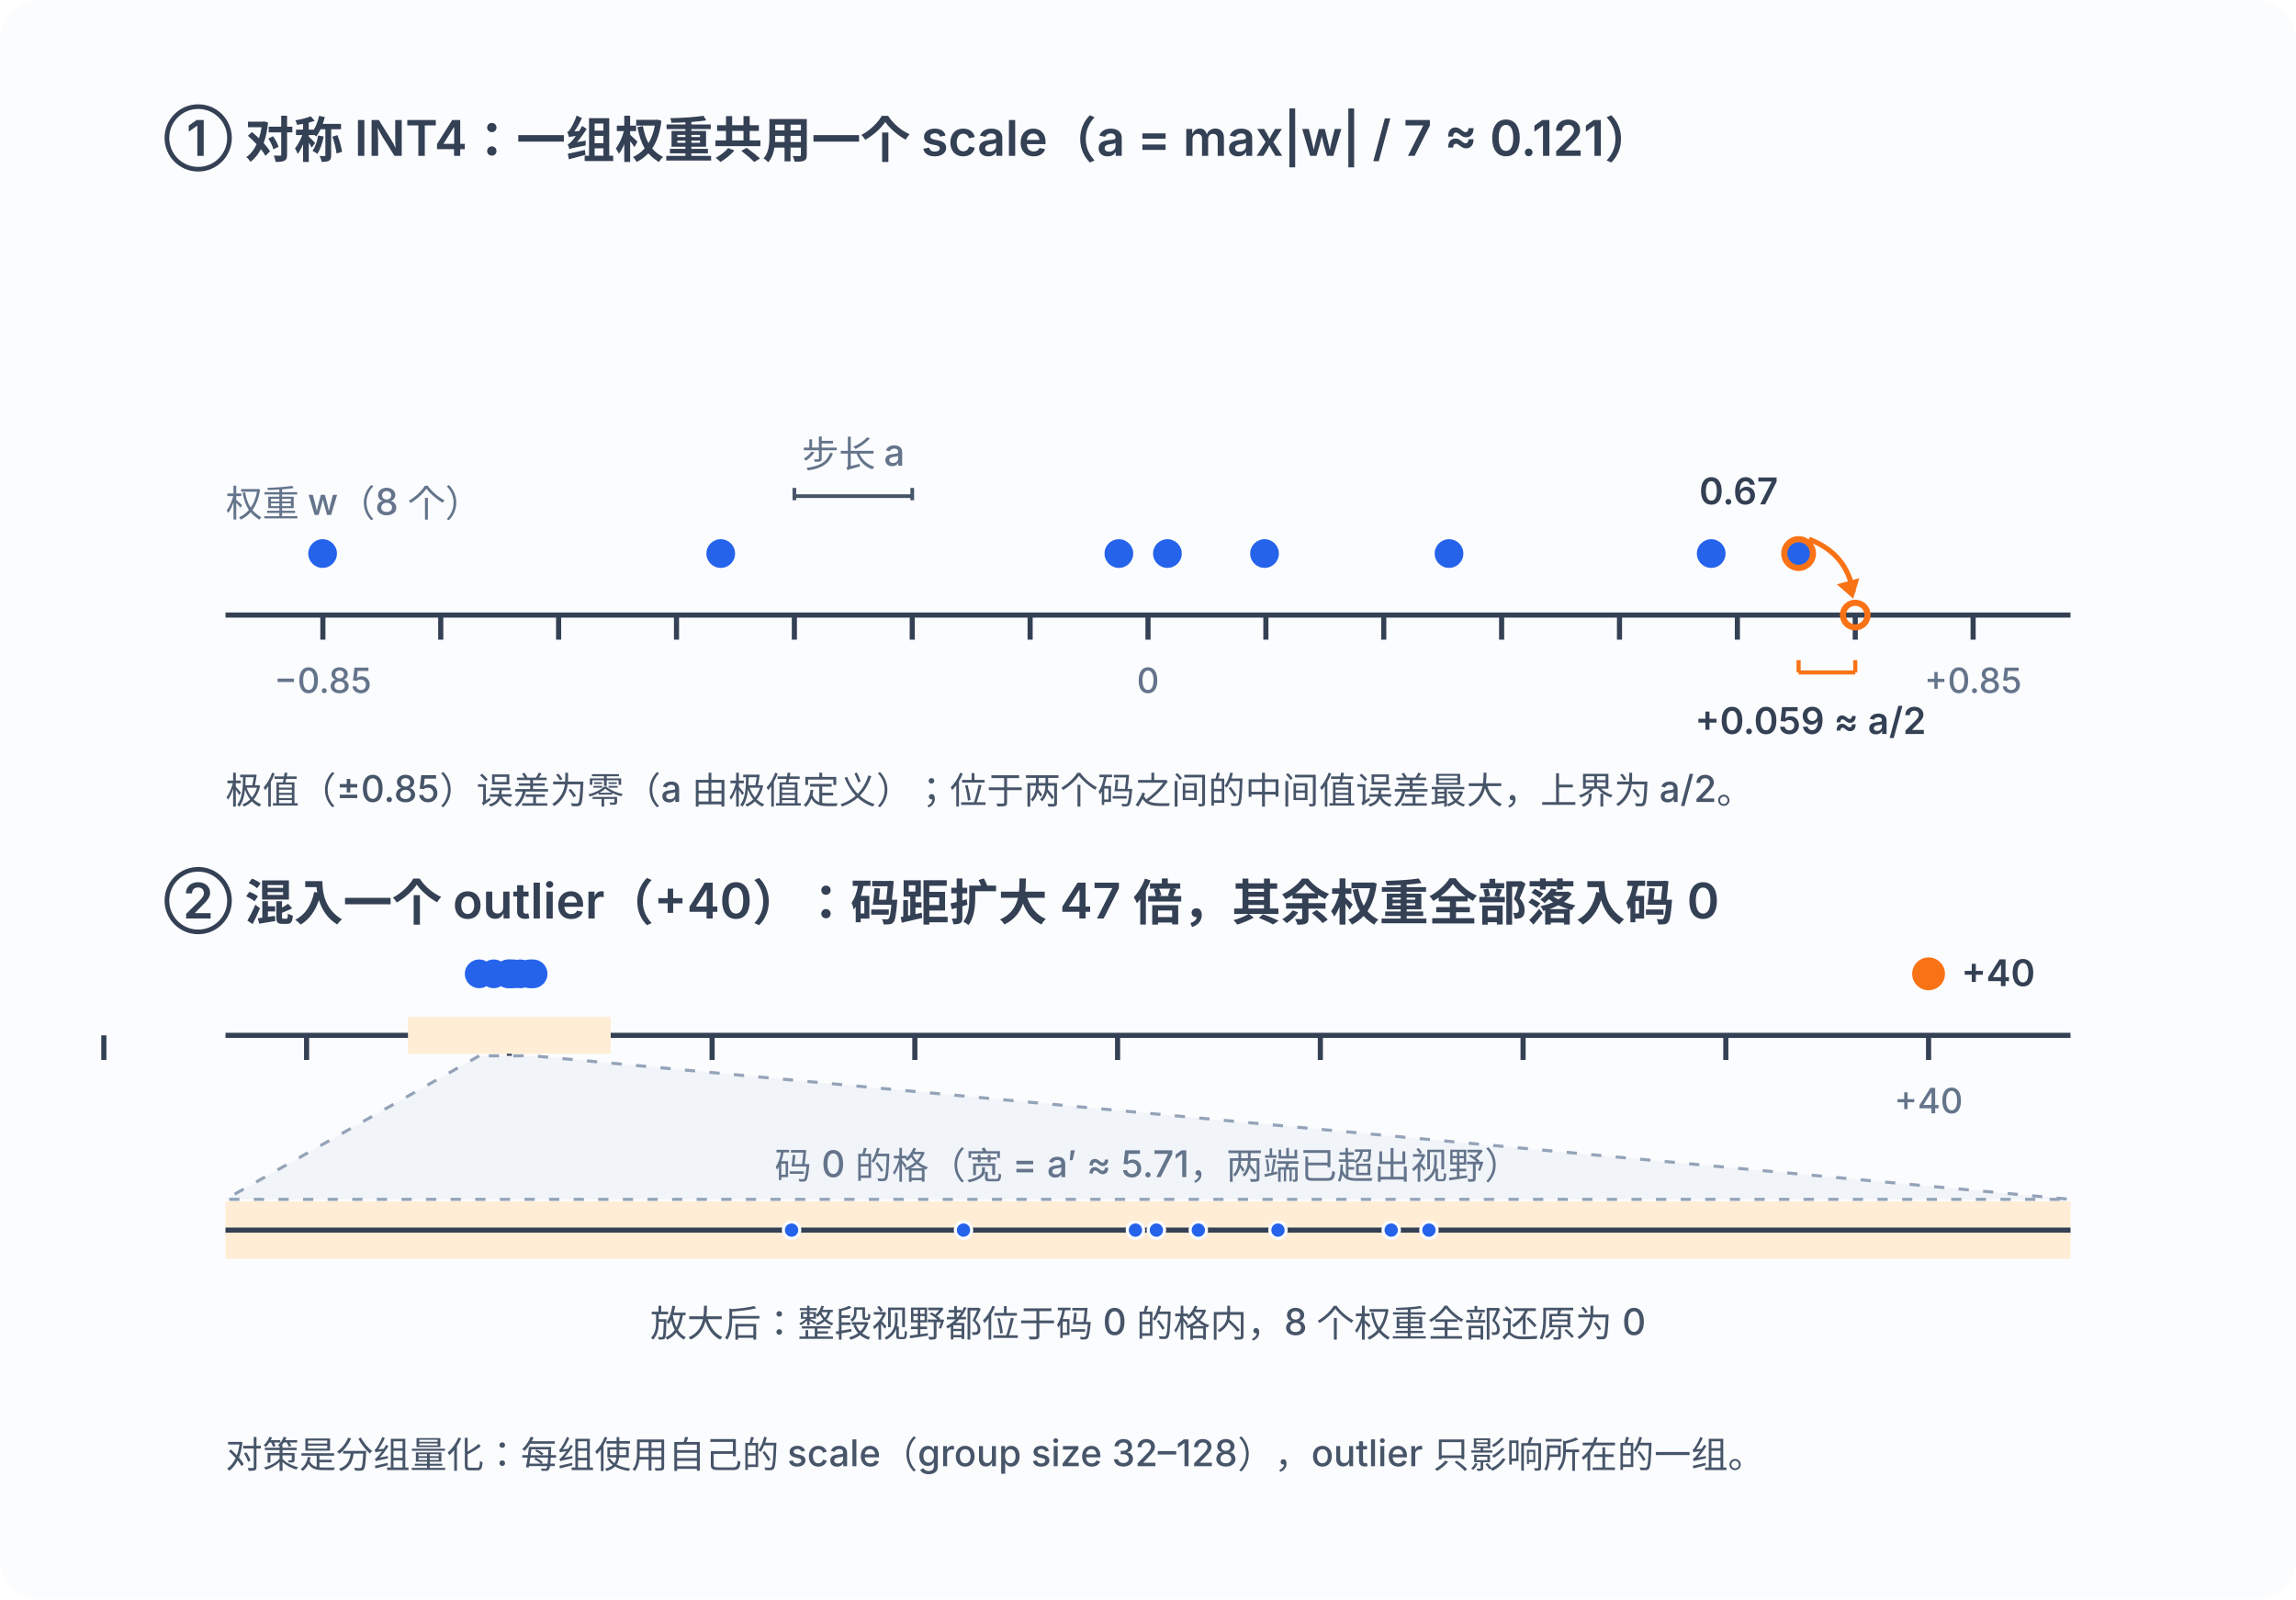
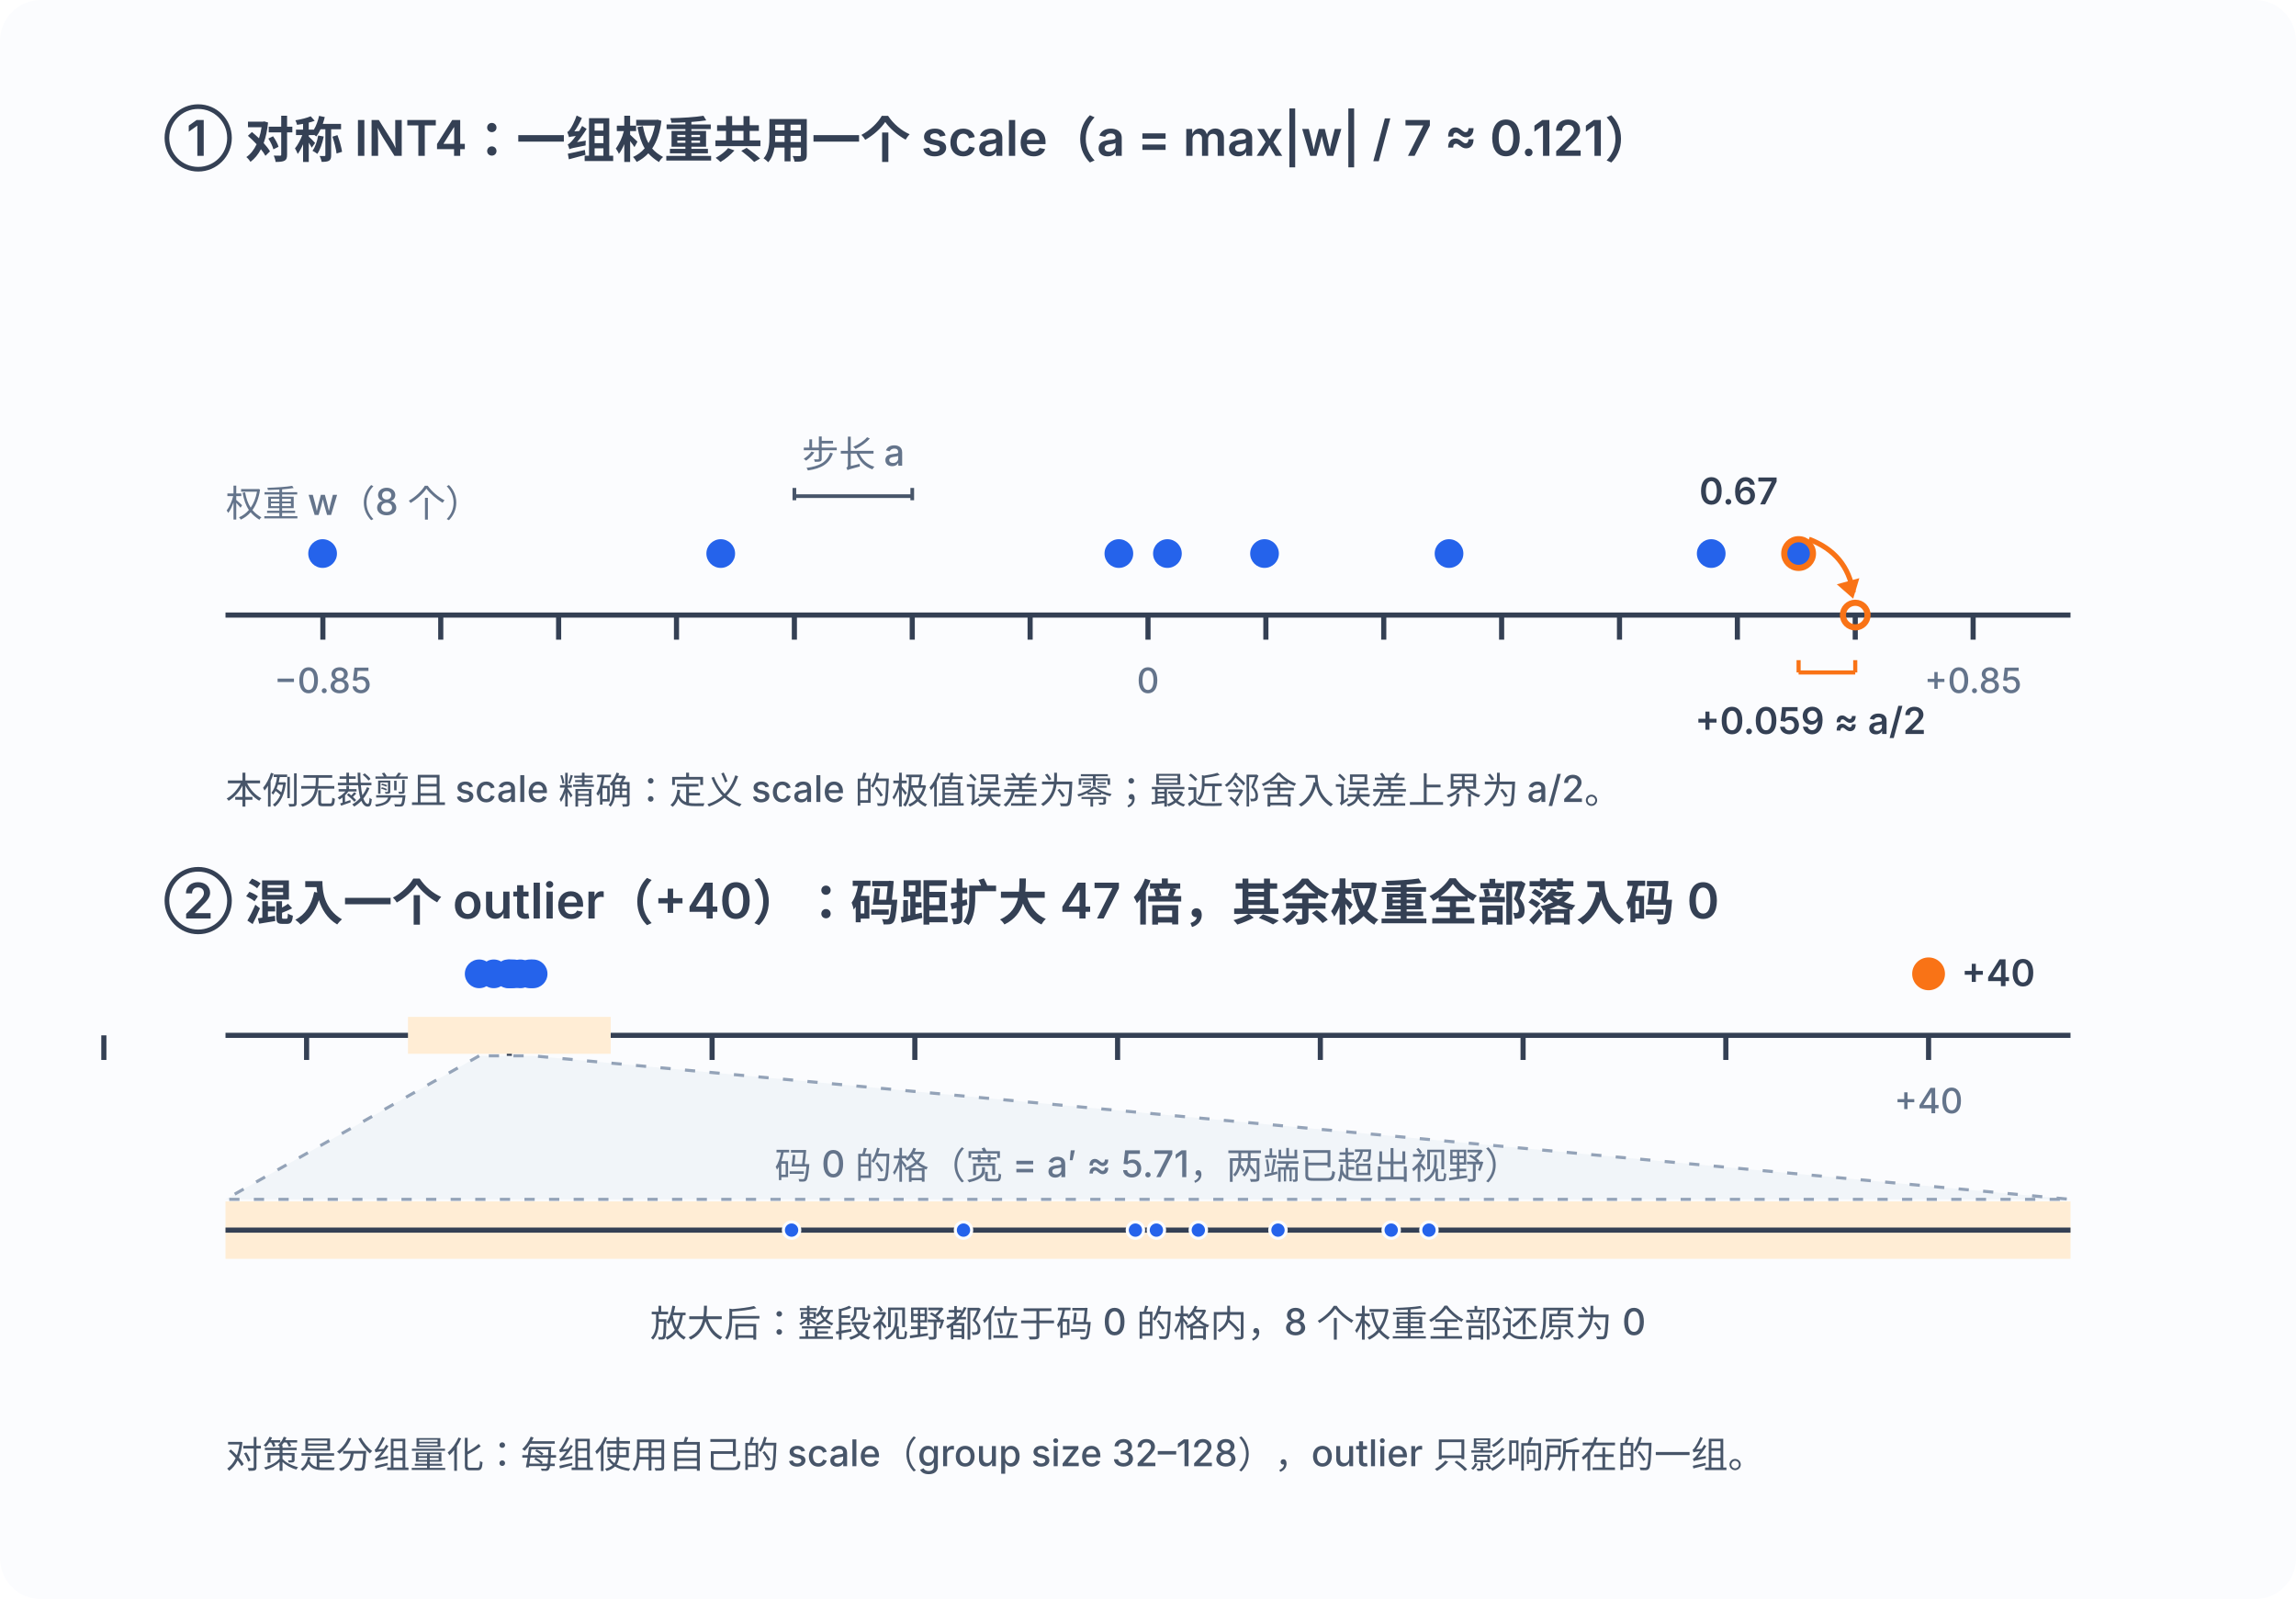
<svg xmlns="http://www.w3.org/2000/svg" width="1120" height="780" viewBox="0 0 1120 780" role="img" aria-labelledby="title desc">
  <style>
    .bg { fill: #fbfcfe; }
    .grid { stroke: #dce3ea; stroke-width: 1; stroke-dasharray: 5 8; }
    .axis { stroke: #344054; stroke-width: 2.5; }
    .guide { stroke: #94a3b8; stroke-width: 1.5; stroke-dasharray: 5 7; }
    .label { fill: #344054; font: 500 22px -apple-system, BlinkMacSystemFont, "PingFang SC", "Microsoft YaHei", sans-serif; }
    .tick { fill: #64748b; font: 500 18px -apple-system, BlinkMacSystemFont, "PingFang SC", "Microsoft YaHei", sans-serif; }
    .small { fill: #64748b; font: 500 20px -apple-system, BlinkMacSystemFont, "PingFang SC", "Microsoft YaHei", sans-serif; }
    .muted { fill: #64748b; font: 500 18px -apple-system, BlinkMacSystemFont, "PingFang SC", "Microsoft YaHei", sans-serif; }
    .note { fill: #475569; font: 500 18px -apple-system, BlinkMacSystemFont, "PingFang SC", "Microsoft YaHei", sans-serif; }
    .ser { font: 700 20px -apple-system, BlinkMacSystemFont, "PingFang SC", "Microsoft YaHei", sans-serif; }
    .ptitle { fill: #344054; font: 600 24px -apple-system, BlinkMacSystemFont, "PingFang SC", "Microsoft YaHei", sans-serif; }
    .code { fill: #64748b; font: 500 17px -apple-system, BlinkMacSystemFont, "PingFang SC", "Microsoft YaHei", sans-serif; }
    .wlab { fill: #344054; font: 600 18px -apple-system, BlinkMacSystemFont, "PingFang SC", "Microsoft YaHei", sans-serif; }
  </style>
  <rect class="bg" width="1120" height="780" rx="20" />
  <text class="ptitle" x="80" y="76">① 对称 INT4：一组权重共用一个 scale（a = max|w| / 7 ≈ 0.121）</text>
  <line class="axis" x1="110.0" y1="300.0" x2="1010.0" y2="300.0" />
  <line class="axis" x1="157.5" y1="300.0" x2="157.5" y2="312.0" stroke-width="1.6" />
  <line class="axis" x1="215" y1="300.0" x2="215" y2="312.0" stroke-width="1.6" />
  <line class="axis" x1="272.5" y1="300.0" x2="272.5" y2="312.0" stroke-width="1.6" />
  <line class="axis" x1="330" y1="300.0" x2="330" y2="312.0" stroke-width="1.6" />
  <line class="axis" x1="387.5" y1="300.0" x2="387.5" y2="312.0" stroke-width="1.6" />
  <line class="axis" x1="445" y1="300.0" x2="445" y2="312.0" stroke-width="1.6" />
  <line class="axis" x1="502.5" y1="300.0" x2="502.5" y2="312.0" stroke-width="1.6" />
  <line class="axis" x1="560" y1="300.0" x2="560" y2="312.0" stroke-width="1.6" />
  <line class="axis" x1="617.5" y1="300.0" x2="617.5" y2="312.0" stroke-width="1.6" />
  <line class="axis" x1="675" y1="300.0" x2="675" y2="312.0" stroke-width="1.6" />
  <line class="axis" x1="732.5" y1="300.0" x2="732.5" y2="312.0" stroke-width="1.6" />
  <line class="axis" x1="790" y1="300.0" x2="790" y2="312.0" stroke-width="1.6" />
  <line class="axis" x1="847.5" y1="300.0" x2="847.5" y2="312.0" stroke-width="1.6" />
  <line class="axis" x1="905" y1="300.0" x2="905" y2="312.0" stroke-width="1.6" />
  <line class="axis" x1="962.5" y1="300.0" x2="962.5" y2="312.0" stroke-width="1.6" />
  <text class="code" x="157.5" y="338.0" text-anchor="middle">−0.85</text>
  <text class="code" x="560" y="338.0" text-anchor="middle">0</text>
  <text class="code" x="962.5" y="338.0" text-anchor="middle">+0.85</text>
  <path fill="none" stroke="#475569" stroke-width="1.8" d="M387.5 244 v-6 M387.5 242 h57.5 M445 244 v-6" />
  <text class="muted" x="416.25" y="228" text-anchor="middle">步长 a</text>
  <circle cx="616.842" cy="270" r="7" fill="#2563eb" />
  <circle cx="157.368" cy="270" r="7" fill="#2563eb" />
  <circle cx="706.842" cy="270" r="7" fill="#2563eb" />
  <circle cx="569.474" cy="270" r="7" fill="#2563eb" />
  <circle cx="351.579" cy="270" r="7" fill="#2563eb" />
  <circle cx="877.368" cy="270" r="7" fill="#2563eb" />
  <circle cx="545.789" cy="270" r="7" fill="#2563eb" />
  <circle cx="834.737" cy="270" r="7" fill="#2563eb" />
  <text class="muted" x="110.0" y="252">权重 w（8 个）</text>
  <circle cx="877.368" cy="270" r="7" fill="#2563eb" stroke="#f97316" stroke-width="3" />
  <text class="wlab" fill="#f97316" x="867.368" y="246" text-anchor="end">0.67</text>
  <circle cx="905" cy="300.0" r="6" fill="none" stroke="#f97316" stroke-width="3" />
  <path fill="none" stroke="#f97316" stroke-width="2.5" d="M882.368 263 Q901 270 904 289" />
  <path fill="#f97316" d="M904 292 l-8 -7 l11 -3 z" />
  <path fill="none" stroke="#f97316" stroke-width="2" d="M877.368 322 v6 M877.368 328 h27.632 M905 322 v6" />
  <text class="wlab" fill="#f97316" x="883.184" y="358" text-anchor="middle">+0.059 ≈ a/2</text>
-   <text class="note" x="110" y="392">极值（±0.85）误差为零（a 由极值定义）；位于两个码之间的中间值误差最大，上界为 a/2。</text>
+   <text class="note" x="110" y="392">本例无裁剪且 scale 精确：定义 scale 的极值误差为零；最近邻舍入误差上界为 a/2。</text>
  <text class="ptitle" x="80" y="448">② 混入一个 outlier（+40）：码距扩大 47 倍，其余权重全部落入码 0</text>
  <line class="axis" x1="110.0" y1="505.0" x2="1010.0" y2="505.0" />
  <line class="axis" x1="-443.846" y1="505.0" x2="-443.846" y2="517.0" stroke-width="1.6" />
  <line class="axis" x1="-344.945" y1="505.0" x2="-344.945" y2="517.0" stroke-width="1.6" />
  <line class="axis" x1="-246.044" y1="505.0" x2="-246.044" y2="517.0" stroke-width="1.6" />
  <line class="axis" x1="-147.143" y1="505.0" x2="-147.143" y2="517.0" stroke-width="1.6" />
  <line class="axis" x1="-48.242" y1="505.0" x2="-48.242" y2="517.0" stroke-width="1.6" />
  <line class="axis" x1="50.659" y1="505.0" x2="50.659" y2="517.0" stroke-width="1.6" />
  <line class="axis" x1="149.56" y1="505.0" x2="149.56" y2="517.0" stroke-width="1.6" />
  <line class="axis" x1="248.462" y1="505.0" x2="248.462" y2="517.0" stroke-width="1.6" />
  <line class="axis" x1="347.363" y1="505.0" x2="347.363" y2="517.0" stroke-width="1.6" />
  <line class="axis" x1="446.264" y1="505.0" x2="446.264" y2="517.0" stroke-width="1.6" />
  <line class="axis" x1="545.165" y1="505.0" x2="545.165" y2="517.0" stroke-width="1.6" />
  <line class="axis" x1="644.066" y1="505.0" x2="644.066" y2="517.0" stroke-width="1.6" />
  <line class="axis" x1="742.967" y1="505.0" x2="742.967" y2="517.0" stroke-width="1.6" />
  <line class="axis" x1="841.868" y1="505.0" x2="841.868" y2="517.0" stroke-width="1.6" />
  <line class="axis" x1="940.769" y1="505.0" x2="940.769" y2="517.0" stroke-width="1.6" />
  <text class="code" x="-443.846" y="543.0" text-anchor="middle">−40</text>
  <text class="code" x="248.462" y="543.0" text-anchor="middle">0</text>
  <text class="code" x="940.769" y="543.0" text-anchor="middle">+40</text>
  <rect x="199.011" y="496.0" width="98.901" height="18" fill="#ffedd5" />
  <circle cx="250.538" cy="475" r="7" fill="#2563eb" />
  <circle cx="233.75" cy="475" r="7" fill="#2563eb" />
  <circle cx="253.827" cy="475" r="7" fill="#2563eb" />
  <circle cx="248.808" cy="475" r="7" fill="#2563eb" />
  <circle cx="240.846" cy="475" r="7" fill="#2563eb" />
  <circle cx="260.058" cy="475" r="7" fill="#2563eb" />
  <circle cx="247.942" cy="475" r="7" fill="#2563eb" />
  <circle cx="258.5" cy="475" r="7" fill="#2563eb" />
  <circle cx="940.769" cy="475" r="8" fill="#f97316" />
  <text class="wlab" fill="#f97316" x="956.769" y="481.0" text-anchor="start">+40</text>
  <path fill="#f1f5f9" stroke="#94a3b8" stroke-width="1.5" stroke-dasharray="5 7" d="M233.75 515 L110.0 585 L1010.0 585 L260.058 515 Z" />
  <rect x="110.0" y="586" width="900" height="28" fill="#ffedd5" />
  <line class="axis" x1="110.0" y1="600" x2="1010.0" y2="600" stroke-width="1.6" />
  <circle cx="584.545" cy="600" r="4" fill="#2563eb" stroke="#fbfcfe" stroke-width="1.5" />
  <circle cx="386.136" cy="600" r="4" fill="#2563eb" stroke="#fbfcfe" stroke-width="1.5" />
  <circle cx="623.409" cy="600" r="4" fill="#2563eb" stroke="#fbfcfe" stroke-width="1.5" />
  <circle cx="564.091" cy="600" r="4" fill="#2563eb" stroke="#fbfcfe" stroke-width="1.5" />
  <circle cx="470" cy="600" r="4" fill="#2563eb" stroke="#fbfcfe" stroke-width="1.5" />
  <circle cx="697.045" cy="600" r="4" fill="#2563eb" stroke="#fbfcfe" stroke-width="1.5" />
  <circle cx="553.864" cy="600" r="4" fill="#2563eb" stroke="#fbfcfe" stroke-width="1.5" />
  <circle cx="678.636" cy="600" r="4" fill="#2563eb" stroke="#fbfcfe" stroke-width="1.5" />
  <text class="muted" x="560" y="575" text-anchor="middle">码 0 的格（宽 = a′ ≈ 5.71，两端已超出视野）</text>
  <text class="note" x="560" y="652" text-anchor="middle">放大后：整段视野都位于码 0 的格内，8 个权重全部还原为 0</text>
  <text class="note" x="110" y="716">对策是分组量化：每组使用自己的 scale（group size 32–128），outlier 只影响所在的一组。</text>
</svg>
